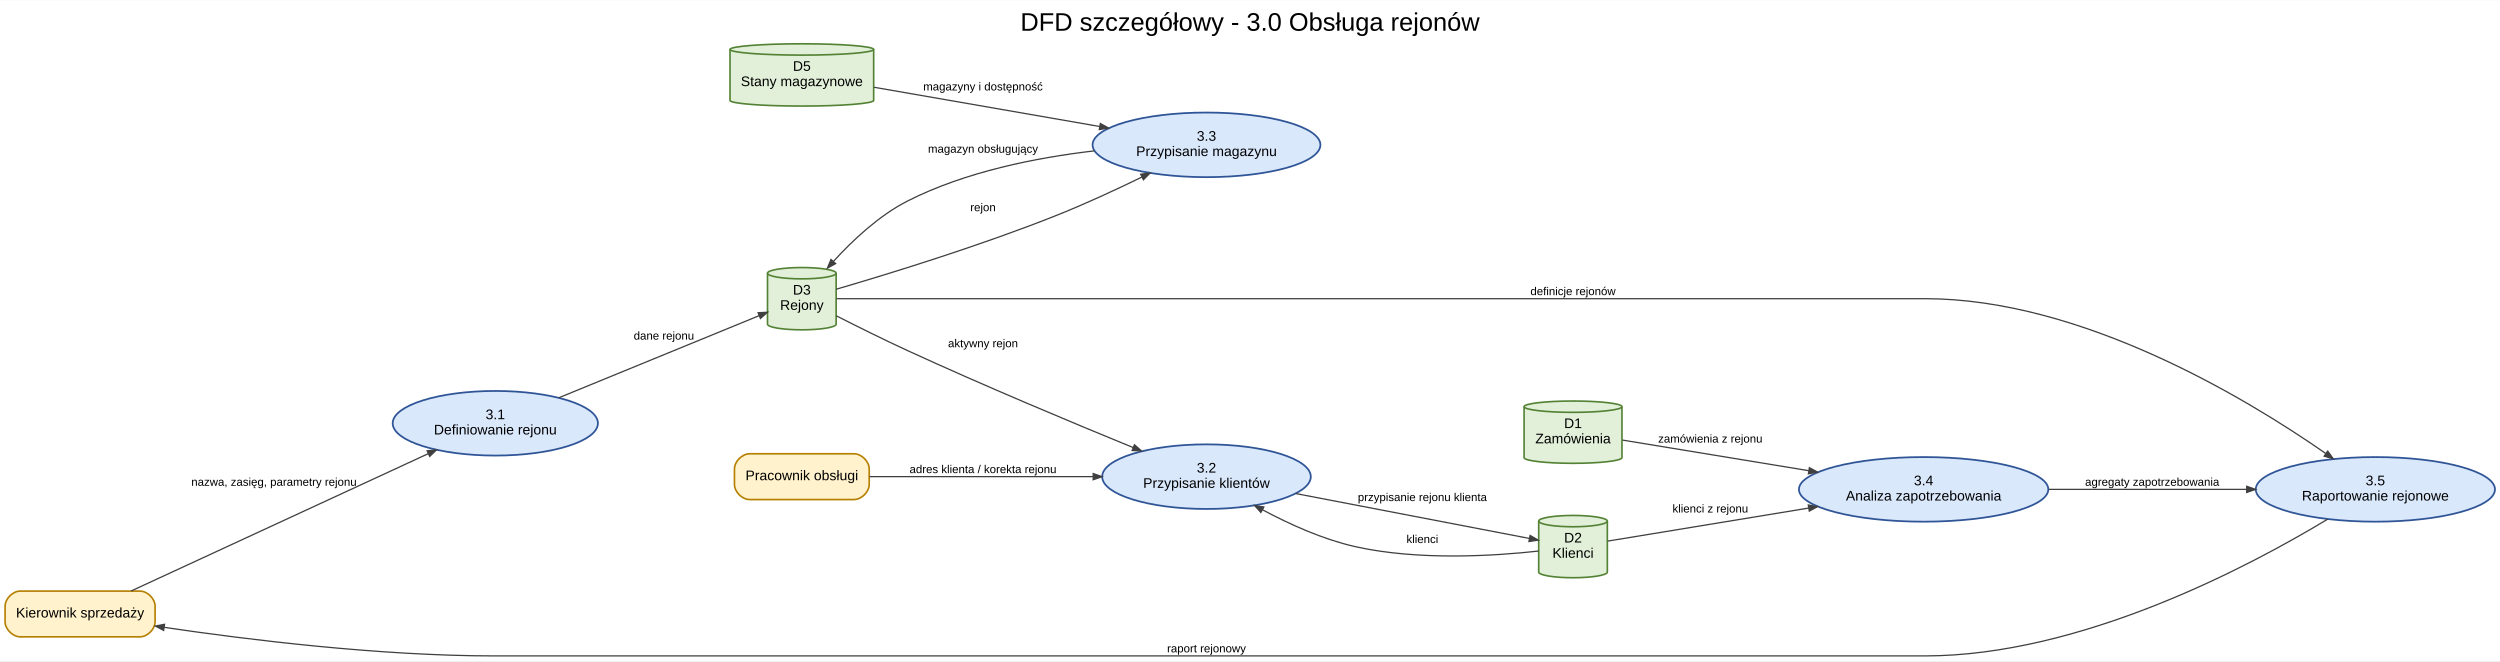
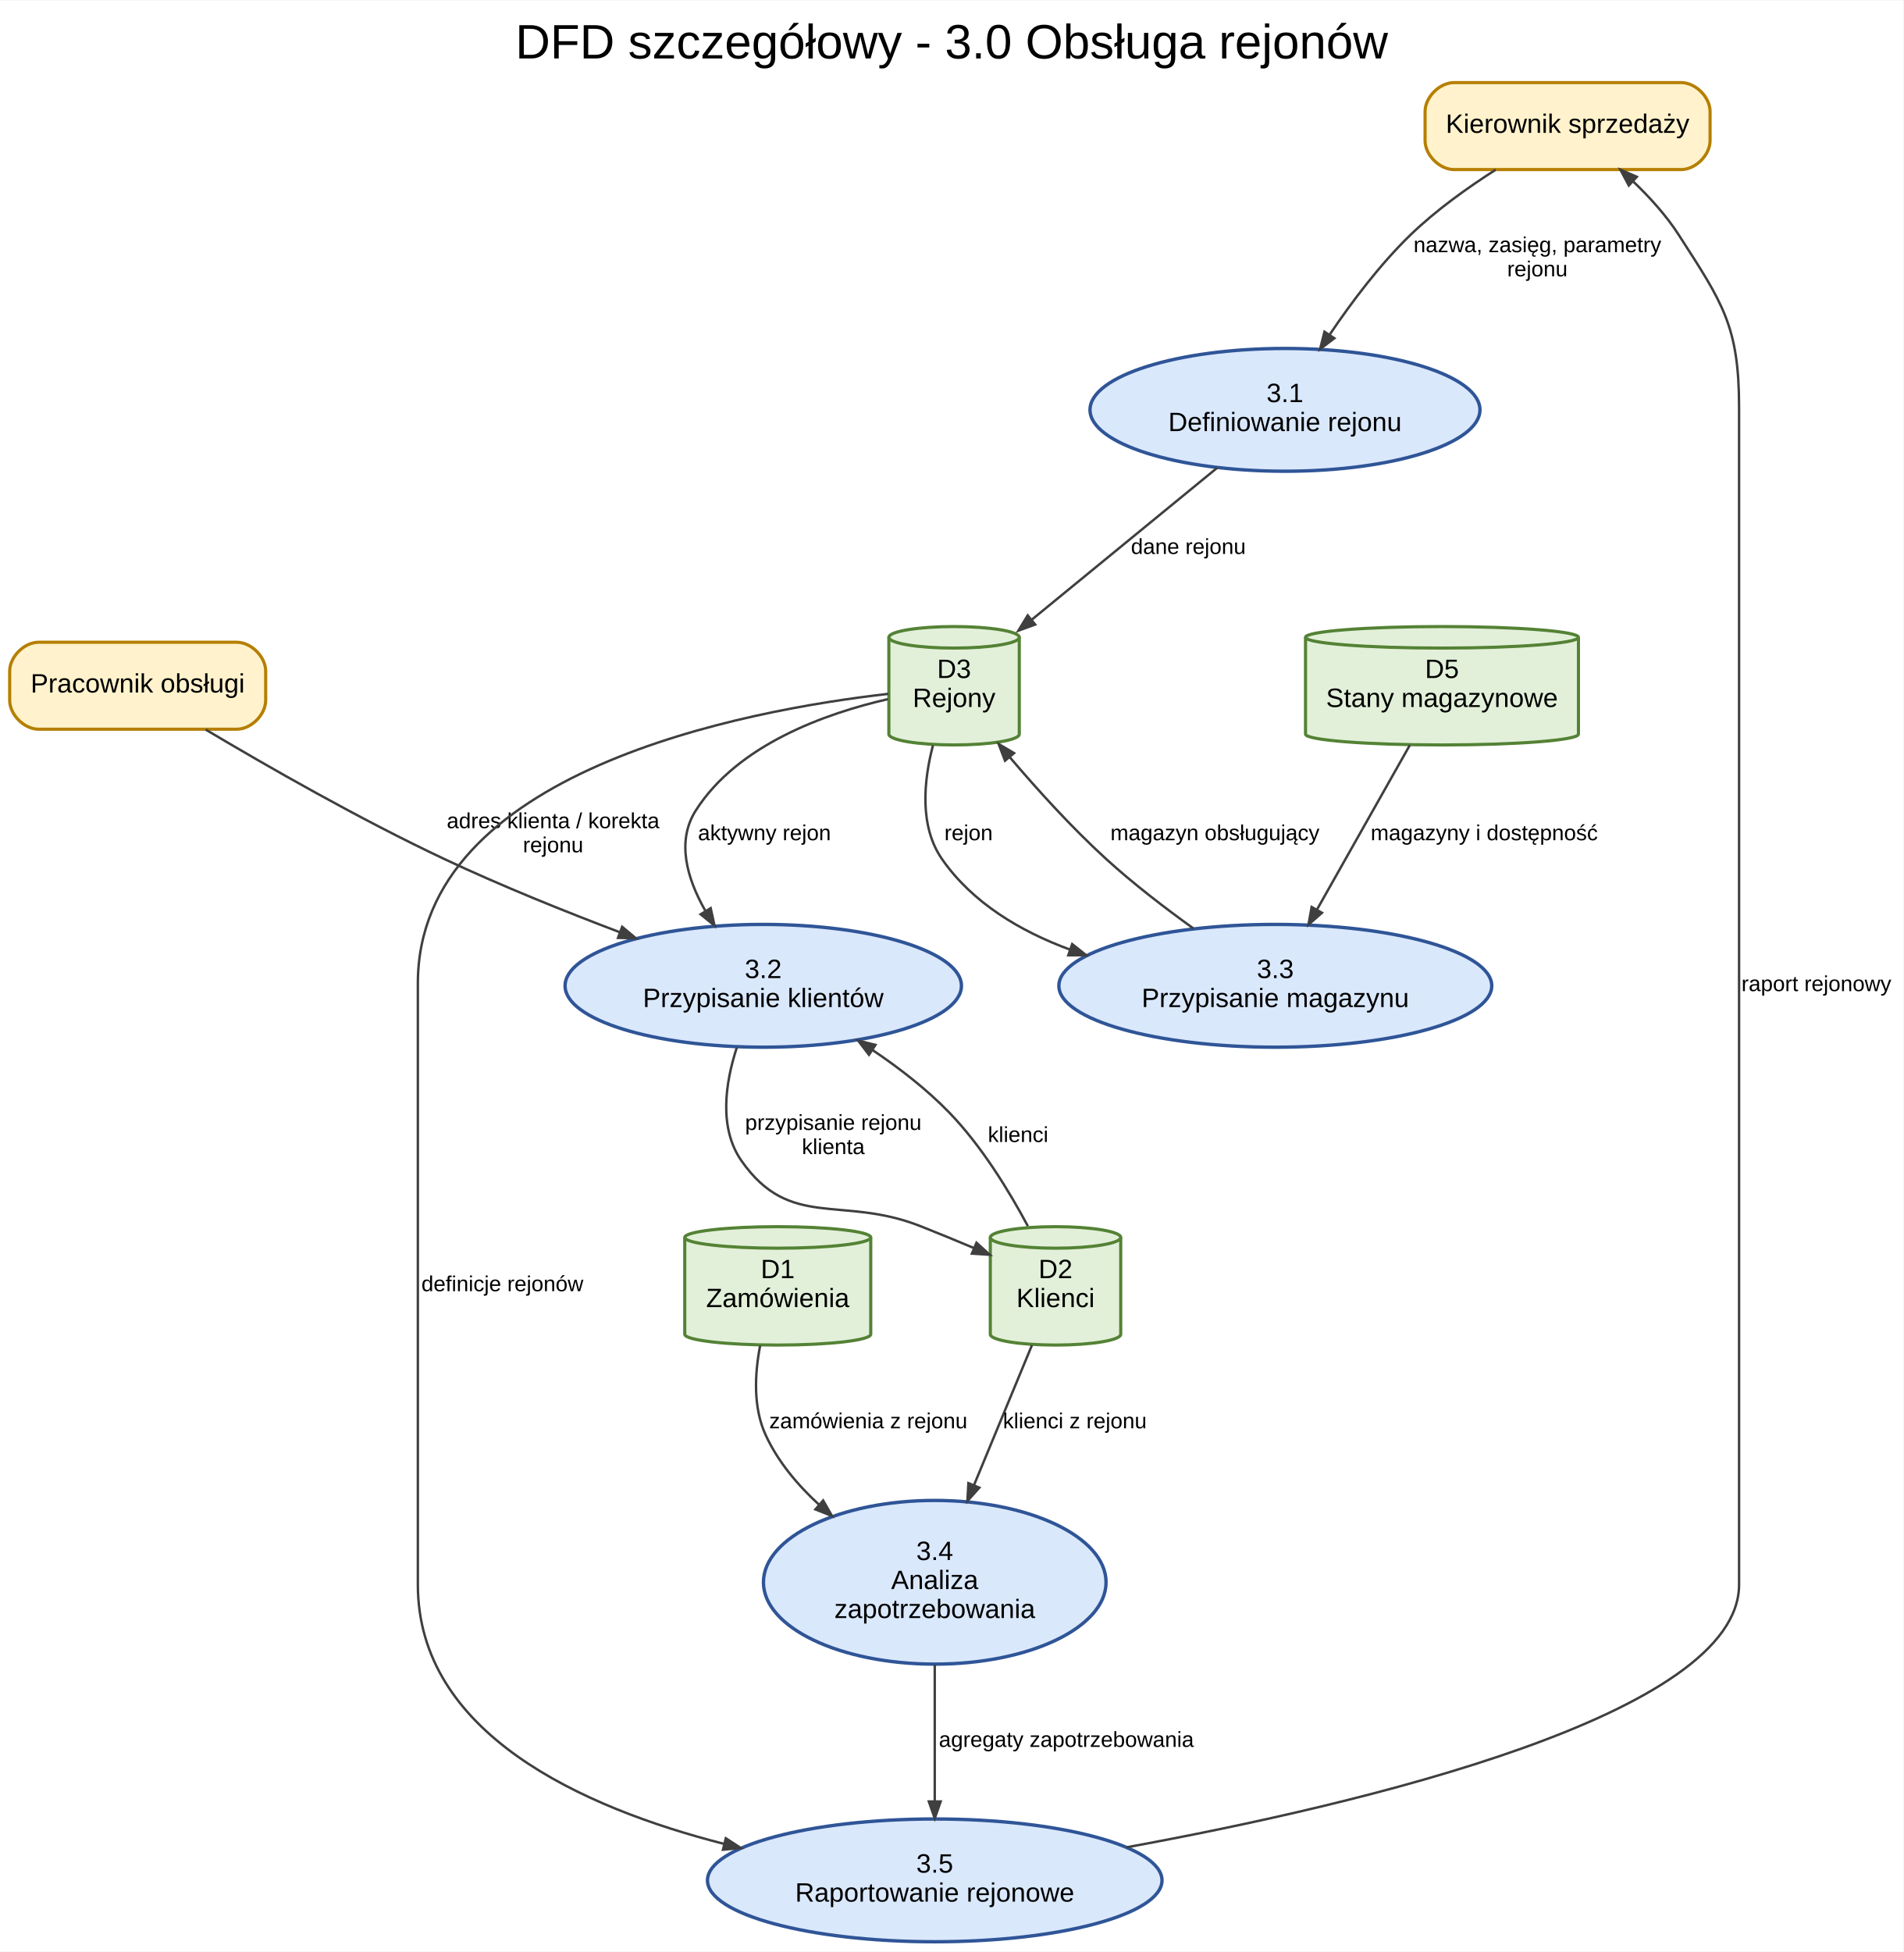
- <svg xmlns="http://www.w3.org/2000/svg" width="1966pt" height="520pt" viewBox="0.00 0.00 1966.49 519.75">
-   <g id="graph0" class="graph" transform="scale(1 1) rotate(0) translate(4 515.75)">
-     <polygon fill="white" stroke="transparent" points="-4,4 -4,-515.75 1962.49,-515.75 1962.49,4 -4,4" />
-     <text text-anchor="middle" x="979.25" y="-491.75" font-family="Arial" font-size="20.00">DFD szczegółowy - 3.0 Obsługa rejonów</text>
+ <svg xmlns="http://www.w3.org/2000/svg" width="788pt" height="808pt" viewBox="0.00 0.00 788.00 807.62">
+   <g id="graph0" class="graph" transform="scale(1 1) rotate(0) translate(4 803.62)">
+     <polygon fill="white" stroke="transparent" points="-4,4 -4,-803.62 784,-803.62 784,4 -4,4" />
+     <text text-anchor="middle" x="390" y="-779.62" font-family="Arial" font-size="20.00">DFD szczegółowy - 3.0 Obsługa rejonów</text>
    <g id="node1" class="node">
-       <path fill="#fff2cc" stroke="#b57f00" stroke-width="1.3" d="M106,-51C106,-51 12,-51 12,-51 6,-51 0,-45 0,-39 0,-39 0,-27 0,-27 0,-21 6,-15 12,-15 12,-15 106,-15 106,-15 112,-15 118,-21 118,-27 118,-27 118,-39 118,-39 118,-45 112,-51 106,-51" />
-       <text text-anchor="middle" x="59" y="-30.2" font-family="Arial" font-size="11.00">Kierownik sprzedaży</text>
+       <path fill="#fff2cc" stroke="#b57f00" stroke-width="1.3" d="M692,-769.62C692,-769.62 598,-769.62 598,-769.62 592,-769.62 586,-763.62 586,-757.62 586,-757.62 586,-745.62 586,-745.62 586,-739.62 592,-733.62 598,-733.62 598,-733.62 692,-733.62 692,-733.62 698,-733.62 704,-739.62 704,-745.62 704,-745.62 704,-757.62 704,-757.62 704,-763.62 698,-769.62 692,-769.62" />
+       <text text-anchor="middle" x="645" y="-748.82" font-family="Arial" font-size="11.00">Kierownik sprzedaży</text>
    </g>
    <g id="node3" class="node">
-       <ellipse fill="#dae8fc" stroke="#2f5597" stroke-width="1.4" cx="385.61" cy="-183" rx="80.72" ry="25.41" />
-       <text text-anchor="middle" x="385.61" y="-186.2" font-family="Arial" font-size="11.00">3.1</text>
-       <text text-anchor="middle" x="385.61" y="-174.2" font-family="Arial" font-size="11.00">Definiowanie rejonu</text>
+       <ellipse fill="#dae8fc" stroke="#2f5597" stroke-width="1.4" cx="528" cy="-634.16" rx="80.72" ry="25.41" />
+       <text text-anchor="middle" x="528" y="-637.36" font-family="Arial" font-size="11.00">3.1</text>
+       <text text-anchor="middle" x="528" y="-625.36" font-family="Arial" font-size="11.00">Definiowanie rejonu</text>
    </g>
    <g id="edge1" class="edge">
-       <path fill="none" stroke="#3f3f3f" d="M99.16,-51.09C157.6,-78.1 267.73,-128.99 332.78,-159.05" />
-       <polygon fill="#3f3f3f" stroke="#3f3f3f" points="331.94,-161.36 339.32,-162.07 334,-156.91 331.94,-161.36" />
-       <text text-anchor="middle" x="211.5" y="-133.8" font-family="Arial" font-size="9.00">nazwa, zasięg, parametry rejonu</text>
+       <path fill="none" stroke="#3f3f3f" d="M615.23,-733.55C603.56,-726.1 590.48,-716.75 580,-706.62 567.37,-694.41 555.64,-678.83 546.53,-665.34" />
+       <polygon fill="#3f3f3f" stroke="#3f3f3f" points="548.44,-663.79 542.53,-659.31 544.35,-666.5 548.44,-663.79" />
+       <text text-anchor="middle" x="632.5" y="-699.42" font-family="Arial" font-size="9.00">nazwa, zasięg, parametry</text>
+       <text text-anchor="middle" x="632.5" y="-689.42" font-family="Arial" font-size="9.00">rejonu</text>
    </g>
    <g id="node2" class="node">
-       <path fill="#fff2cc" stroke="#b57f00" stroke-width="1.3" d="M667.72,-159C667.72,-159 585.72,-159 585.72,-159 579.72,-159 573.72,-153 573.72,-147 573.72,-147 573.72,-135 573.72,-135 573.72,-129 579.72,-123 585.72,-123 585.72,-123 667.72,-123 667.72,-123 673.72,-123 679.72,-129 679.72,-135 679.72,-135 679.72,-147 679.72,-147 679.72,-153 673.72,-159 667.72,-159" />
-       <text text-anchor="middle" x="626.72" y="-138.2" font-family="Arial" font-size="11.00">Pracownik obsługi</text>
+       <path fill="#fff2cc" stroke="#b57f00" stroke-width="1.3" d="M94,-537.96C94,-537.96 12,-537.96 12,-537.96 6,-537.96 0,-531.96 0,-525.96 0,-525.96 0,-513.96 0,-513.96 0,-507.96 6,-501.96 12,-501.96 12,-501.96 94,-501.96 94,-501.96 100,-501.96 106,-507.96 106,-513.96 106,-513.96 106,-525.96 106,-525.96 106,-531.96 100,-537.96 94,-537.96" />
+       <text text-anchor="middle" x="53" y="-517.16" font-family="Arial" font-size="11.00">Pracownik obsługi</text>
    </g>
    <g id="node4" class="node">
-       <ellipse fill="#dae8fc" stroke="#2f5597" stroke-width="1.4" cx="945.02" cy="-141" rx="82.05" ry="25.41" />
-       <text text-anchor="middle" x="945.02" y="-144.2" font-family="Arial" font-size="11.00">3.2</text>
-       <text text-anchor="middle" x="945.02" y="-132.2" font-family="Arial" font-size="11.00">Przypisanie klientów</text>
+       <ellipse fill="#dae8fc" stroke="#2f5597" stroke-width="1.4" cx="312" cy="-395.75" rx="82.05" ry="25.41" />
+       <text text-anchor="middle" x="312" y="-398.95" font-family="Arial" font-size="11.00">3.2</text>
+       <text text-anchor="middle" x="312" y="-386.95" font-family="Arial" font-size="11.00">Przypisanie klientów</text>
    </g>
    <g id="edge3" class="edge">
-       <path fill="none" stroke="#3f3f3f" d="M679.95,-141C727.66,-141 799.16,-141 855.73,-141" />
-       <polygon fill="#3f3f3f" stroke="#3f3f3f" points="855.9,-143.45 862.9,-141 855.9,-138.55 855.9,-143.45" />
-       <text text-anchor="middle" x="769.22" y="-143.8" font-family="Arial" font-size="9.00">adres klienta / korekta rejonu</text>
+       <path fill="none" stroke="#3f3f3f" d="M81.17,-501.8C106.52,-486.71 145.06,-464.65 180,-448.21 203.29,-437.24 229.6,-426.64 252.57,-417.94" />
+       <polygon fill="#3f3f3f" stroke="#3f3f3f" points="253.58,-420.18 259.27,-415.42 251.86,-415.59 253.58,-420.18" />
+       <text text-anchor="middle" x="225" y="-461.01" font-family="Arial" font-size="9.00">adres klienta / korekta</text>
+       <text text-anchor="middle" x="225" y="-451.01" font-family="Arial" font-size="9.00">rejonu</text>
    </g>
    <g id="node8" class="node">
-       <path fill="#e2f0d9" stroke="#548235" stroke-width="1.3" d="M653.72,-301.05C653.72,-303.51 641.62,-305.5 626.72,-305.5 611.82,-305.5 599.72,-303.51 599.72,-301.05 599.72,-301.05 599.72,-260.95 599.72,-260.95 599.72,-258.49 611.82,-256.5 626.72,-256.5 641.62,-256.5 653.72,-258.49 653.72,-260.95 653.72,-260.95 653.72,-301.05 653.72,-301.05" />
-       <path fill="none" stroke="#548235" stroke-width="1.3" d="M653.72,-301.05C653.72,-298.59 641.62,-296.59 626.72,-296.59 611.82,-296.59 599.72,-298.59 599.72,-301.05" />
-       <text text-anchor="middle" x="626.72" y="-284.2" font-family="Arial" font-size="11.00">D3</text>
-       <text text-anchor="middle" x="626.72" y="-272.2" font-family="Arial" font-size="11.00">Rejony</text>
+       <path fill="#e2f0d9" stroke="#548235" stroke-width="1.3" d="M418,-540C418,-542.46 405.9,-544.46 391,-544.46 376.1,-544.46 364,-542.46 364,-540 364,-540 364,-499.91 364,-499.91 364,-497.45 376.1,-495.45 391,-495.45 405.9,-495.45 418,-497.45 418,-499.91 418,-499.91 418,-540 418,-540" />
+       <path fill="none" stroke="#548235" stroke-width="1.3" d="M418,-540C418,-537.54 405.9,-535.55 391,-535.55 376.1,-535.55 364,-537.54 364,-540" />
+       <text text-anchor="middle" x="391" y="-523.16" font-family="Arial" font-size="11.00">D3</text>
+       <text text-anchor="middle" x="391" y="-511.16" font-family="Arial" font-size="11.00">Rejony</text>
    </g>
    <g id="edge2" class="edge">
-       <path fill="none" stroke="#3f3f3f" d="M435.57,-203.07C482.69,-222.38 552.58,-251.02 593.2,-267.67" />
-       <polygon fill="#3f3f3f" stroke="#3f3f3f" points="592.3,-269.95 599.71,-270.34 594.16,-265.42 592.3,-269.95" />
-       <text text-anchor="middle" x="518.22" y="-248.8" font-family="Arial" font-size="9.00">dane rejonu</text>
+       <path fill="none" stroke="#3f3f3f" d="M499.95,-610.18C477.62,-591.9 446.37,-566.31 423.06,-547.22" />
+       <polygon fill="#3f3f3f" stroke="#3f3f3f" points="424.59,-545.3 417.62,-542.76 421.48,-549.09 424.59,-545.3" />
+       <text text-anchor="middle" x="488" y="-574.51" font-family="Arial" font-size="9.00">dane rejonu</text>
    </g>
    <g id="node9" class="node">
-       <path fill="#e2f0d9" stroke="#548235" stroke-width="1.3" d="M1260.33,-106.05C1260.33,-108.51 1248.22,-110.5 1233.33,-110.5 1218.43,-110.5 1206.33,-108.51 1206.33,-106.05 1206.33,-106.05 1206.33,-65.95 1206.33,-65.95 1206.33,-63.49 1218.43,-61.5 1233.33,-61.5 1248.22,-61.5 1260.33,-63.49 1260.33,-65.95 1260.33,-65.95 1260.33,-106.05 1260.33,-106.05" />
-       <path fill="none" stroke="#548235" stroke-width="1.3" d="M1260.33,-106.05C1260.33,-103.59 1248.22,-101.59 1233.33,-101.59 1218.43,-101.59 1206.33,-103.59 1206.33,-106.05" />
-       <text text-anchor="middle" x="1233.33" y="-89.2" font-family="Arial" font-size="11.00">D2</text>
-       <text text-anchor="middle" x="1233.33" y="-77.2" font-family="Arial" font-size="11.00">Klienci</text>
+       <path fill="#e2f0d9" stroke="#548235" stroke-width="1.3" d="M460,-291.59C460,-294.05 447.9,-296.05 433,-296.05 418.1,-296.05 406,-294.05 406,-291.59 406,-291.59 406,-251.5 406,-251.5 406,-249.04 418.1,-247.04 433,-247.04 447.9,-247.04 460,-249.04 460,-251.5 460,-251.5 460,-291.59 460,-291.59" />
+       <path fill="none" stroke="#548235" stroke-width="1.3" d="M460,-291.59C460,-289.13 447.9,-287.14 433,-287.14 418.1,-287.14 406,-289.13 406,-291.59" />
+       <text text-anchor="middle" x="433" y="-274.74" font-family="Arial" font-size="11.00">D2</text>
+       <text text-anchor="middle" x="433" y="-262.74" font-family="Arial" font-size="11.00">Klienci</text>
    </g>
    <g id="edge6" class="edge">
-       <path fill="none" stroke="#3f3f3f" d="M1015.33,-127.69C1073.49,-116.51 1154.04,-101.04 1198.85,-92.43" />
-       <polygon fill="#3f3f3f" stroke="#3f3f3f" points="1199.58,-94.79 1205.99,-91.06 1198.65,-89.97 1199.58,-94.79" />
-       <text text-anchor="middle" x="1114.83" y="-121.8" font-family="Arial" font-size="9.00">przypisanie rejonu klienta</text>
+       <path fill="none" stroke="#3f3f3f" d="M301.05,-370.21C296.23,-355.39 293.54,-336.82 303,-323.29 323.07,-294.61 344.43,-309.13 377,-296.29 384.22,-293.45 391.91,-290.28 399.21,-287.2" />
+       <polygon fill="#3f3f3f" stroke="#3f3f3f" points="400.28,-289.41 405.77,-284.42 398.37,-284.9 400.28,-289.41" />
+       <text text-anchor="middle" x="341" y="-336.09" font-family="Arial" font-size="9.00">przypisanie rejonu</text>
+       <text text-anchor="middle" x="341" y="-326.09" font-family="Arial" font-size="9.00">klienta</text>
    </g>
    <g id="node5" class="node">
-       <ellipse fill="#dae8fc" stroke="#2f5597" stroke-width="1.4" cx="945.02" cy="-402" rx="89.61" ry="25.41" />
-       <text text-anchor="middle" x="945.02" y="-405.2" font-family="Arial" font-size="11.00">3.3</text>
-       <text text-anchor="middle" x="945.02" y="-393.2" font-family="Arial" font-size="11.00">Przypisanie magazynu</text>
+       <ellipse fill="#dae8fc" stroke="#2f5597" stroke-width="1.4" cx="524" cy="-395.75" rx="89.61" ry="25.41" />
+       <text text-anchor="middle" x="524" y="-398.95" font-family="Arial" font-size="11.00">3.3</text>
+       <text text-anchor="middle" x="524" y="-386.95" font-family="Arial" font-size="11.00">Przypisanie magazynu</text>
    </g>
    <g id="edge9" class="edge">
-       <path fill="none" stroke="#3f3f3f" d="M856.7,-397.25C811.07,-391.95 755.46,-380.89 710.22,-358 687.6,-346.56 666.78,-327.01 651.71,-310.48" />
-       <polygon fill="#3f3f3f" stroke="#3f3f3f" points="653.31,-308.6 646.82,-305 649.65,-311.86 653.31,-308.6" />
-       <text text-anchor="middle" x="769.22" y="-395.8" font-family="Arial" font-size="9.00">magazyn obsługujący</text>
+       <path fill="none" stroke="#3f3f3f" d="M490.12,-419.47C478.27,-427.98 465.15,-438.05 454,-448.21 439.85,-461.09 425.54,-476.88 414.15,-490.27" />
+       <polygon fill="#3f3f3f" stroke="#3f3f3f" points="412.09,-488.92 409.45,-495.85 415.84,-492.07 412.09,-488.92" />
+       <text text-anchor="middle" x="499" y="-456.01" font-family="Arial" font-size="9.00">magazyn obsługujący</text>
    </g>
    <g id="node6" class="node">
-       <ellipse fill="#dae8fc" stroke="#2f5597" stroke-width="1.4" cx="1509.11" cy="-131" rx="98.08" ry="25.41" />
-       <text text-anchor="middle" x="1509.11" y="-134.2" font-family="Arial" font-size="11.00">3.4</text>
-       <text text-anchor="middle" x="1509.11" y="-122.2" font-family="Arial" font-size="11.00">Analiza zapotrzebowania</text>
+       <ellipse fill="#dae8fc" stroke="#2f5597" stroke-width="1.4" cx="383" cy="-148.85" rx="70.92" ry="33.88" />
+       <text text-anchor="middle" x="383" y="-158.05" font-family="Arial" font-size="11.00">3.4</text>
+       <text text-anchor="middle" x="383" y="-146.05" font-family="Arial" font-size="11.00">Analiza</text>
+       <text text-anchor="middle" x="383" y="-134.05" font-family="Arial" font-size="11.00">zapotrzebowania</text>
    </g>
    <g id="node7" class="node">
-       <ellipse fill="#dae8fc" stroke="#2f5597" stroke-width="1.4" cx="1864.45" cy="-131" rx="94.09" ry="25.41" />
-       <text text-anchor="middle" x="1864.45" y="-134.2" font-family="Arial" font-size="11.00">3.5</text>
-       <text text-anchor="middle" x="1864.45" y="-122.2" font-family="Arial" font-size="11.00">Raportowanie rejonowe</text>
+       <ellipse fill="#dae8fc" stroke="#2f5597" stroke-width="1.4" cx="383" cy="-25.46" rx="94.09" ry="25.41" />
+       <text text-anchor="middle" x="383" y="-28.66" font-family="Arial" font-size="11.00">3.5</text>
+       <text text-anchor="middle" x="383" y="-16.66" font-family="Arial" font-size="11.00">Raportowanie rejonowe</text>
    </g>
    <g id="edge12" class="edge">
-       <path fill="none" stroke="#3f3f3f" d="M1607.6,-131C1655.98,-131 1714.35,-131 1763.11,-131" />
-       <polygon fill="#3f3f3f" stroke="#3f3f3f" points="1763.24,-133.45 1770.24,-131 1763.24,-128.55 1763.24,-133.45" />
-       <text text-anchor="middle" x="1688.9" y="-133.8" font-family="Arial" font-size="9.00">agregaty zapotrzebowania</text>
+       <path fill="none" stroke="#3f3f3f" d="M383,-114.68C383,-97.11 383,-75.64 383,-58.28" />
+       <polygon fill="#3f3f3f" stroke="#3f3f3f" points="385.45,-58.11 383,-51.11 380.55,-58.11 385.45,-58.11" />
+       <text text-anchor="middle" x="437.5" y="-80.71" font-family="Arial" font-size="9.00">agregaty zapotrzebowania</text>
    </g>
    <g id="edge14" class="edge">
-       <path fill="none" stroke="#3f3f3f" d="M1826.94,-107.58C1764.6,-69.9 1632.45,0 1510.11,0 384.61,0 384.61,0 384.61,0 294.29,0 190.56,-12.8 125.16,-22.46" />
-       <polygon fill="#3f3f3f" stroke="#3f3f3f" points="124.73,-20.04 118.17,-23.5 125.45,-24.89 124.73,-20.04" />
-       <text text-anchor="middle" x="945.02" y="-2.8" font-family="Arial" font-size="9.00">raport rejonowy</text>
+       <path fill="none" stroke="#3f3f3f" d="M462.34,-39.13C560.83,-57.16 716,-94.09 716,-147.85 716,-635.16 716,-635.16 716,-635.16 716,-668.81 709.22,-678.33 691,-706.62 685.85,-714.61 678.96,-722.21 672.09,-728.76" />
+       <polygon fill="#3f3f3f" stroke="#3f3f3f" points="670.36,-727.02 666.87,-733.56 673.68,-730.63 670.36,-727.02" />
+       <text text-anchor="middle" x="748" y="-393.55" font-family="Arial" font-size="9.00">raport rejonowy</text>
    </g>
    <g id="edge5" class="edge">
-       <path fill="none" stroke="#3f3f3f" d="M653.9,-267.48C670.03,-259.28 691.18,-248.75 710.22,-240 770.08,-212.48 839.75,-183.35 887.36,-163.87" />
-       <polygon fill="#3f3f3f" stroke="#3f3f3f" points="888.37,-166.1 893.93,-161.18 886.52,-161.56 888.37,-166.1" />
-       <text text-anchor="middle" x="769.22" y="-242.8" font-family="Arial" font-size="9.00">aktywny rejon</text>
+       <path fill="none" stroke="#3f3f3f" d="M363.6,-514.41C338.05,-508.56 301.36,-495.66 284,-468.21 275.98,-455.53 280.43,-440.18 287.93,-426.97" />
+       <polygon fill="#3f3f3f" stroke="#3f3f3f" points="290.23,-427.91 291.82,-420.67 286.06,-425.34 290.23,-427.91" />
+       <text text-anchor="middle" x="312.5" y="-456.01" font-family="Arial" font-size="9.00">aktywny rejon</text>
    </g>
    <g id="edge7" class="edge">
-       <path fill="none" stroke="#3f3f3f" d="M653.73,-288.42C692.32,-299.69 766.81,-322.42 828.22,-347 850.22,-355.81 873.95,-366.8 894.17,-376.64" />
-       <polygon fill="#3f3f3f" stroke="#3f3f3f" points="893.24,-378.91 900.61,-379.79 895.4,-374.51 893.24,-378.91" />
-       <text text-anchor="middle" x="769.22" y="-349.8" font-family="Arial" font-size="9.00">rejon</text>
+       <path fill="none" stroke="#3f3f3f" d="M382.26,-495.3C378.4,-480.51 376.59,-461.76 386,-448.21 398.57,-430.11 418.31,-418.36 438.98,-410.74" />
+       <polygon fill="#3f3f3f" stroke="#3f3f3f" points="439.9,-413.02 445.71,-408.41 438.29,-408.39 439.9,-413.02" />
+       <text text-anchor="middle" x="397" y="-456.01" font-family="Arial" font-size="9.00">rejon</text>
    </g>
    <g id="edge13" class="edge">
-       <path fill="none" stroke="#3f3f3f" d="M653.96,-281C708.16,-281 836.39,-281 944.02,-281 944.02,-281 944.02,-281 1510.11,-281 1633.42,-281 1763.06,-202.64 1825.47,-159.19" />
-       <polygon fill="#3f3f3f" stroke="#3f3f3f" points="1826.97,-161.13 1831.29,-155.1 1824.16,-157.12 1826.97,-161.13" />
-       <text text-anchor="middle" x="1233.33" y="-283.8" font-family="Arial" font-size="9.00">definicje rejonów</text>
+       <path fill="none" stroke="#3f3f3f" d="M363.78,-516.6C304.5,-509.83 169,-484.74 169,-396.75 169,-396.75 169,-396.75 169,-147.85 169,-86.36 236.67,-55.64 295.9,-40.53" />
+       <polygon fill="#3f3f3f" stroke="#3f3f3f" points="296.5,-42.9 302.71,-38.85 295.32,-38.15 296.5,-42.9" />
+       <text text-anchor="middle" x="204" y="-269.34" font-family="Arial" font-size="9.00">definicje rejonów</text>
    </g>
    <g id="edge4" class="edge">
-       <path fill="none" stroke="#3f3f3f" d="M1206.23,-82.48C1172.43,-78.72 1111.93,-74.71 1061.83,-86 1036.54,-91.7 1010.3,-103.59 989.2,-114.87" />
-       <polygon fill="#3f3f3f" stroke="#3f3f3f" points="987.8,-112.84 982.82,-118.34 990.14,-117.15 987.8,-112.84" />
-       <text text-anchor="middle" x="1114.83" y="-88.8" font-family="Arial" font-size="9.00">klienci</text>
+       <path fill="none" stroke="#3f3f3f" d="M421.55,-296.27C413.73,-310.91 402.38,-329.47 389,-343.29 379.75,-352.85 368.45,-361.6 357.38,-369.07" />
+       <polygon fill="#3f3f3f" stroke="#3f3f3f" points="355.77,-367.19 351.27,-373.08 358.46,-371.29 355.77,-367.19" />
+       <text text-anchor="middle" x="417.5" y="-331.09" font-family="Arial" font-size="9.00">klienci</text>
    </g>
    <g id="edge11" class="edge">
-       <path fill="none" stroke="#3f3f3f" d="M1260.58,-90.31C1296.71,-96.25 1363.55,-107.24 1418.68,-116.3" />
-       <polygon fill="#3f3f3f" stroke="#3f3f3f" points="1418.38,-118.73 1425.69,-117.45 1419.18,-113.9 1418.38,-118.73" />
-       <text text-anchor="middle" x="1341.33" y="-112.8" font-family="Arial" font-size="9.00">klienci z rejonu</text>
+       <path fill="none" stroke="#3f3f3f" d="M423.24,-246.99C416.43,-230.54 407.17,-208.2 399.26,-189.09" />
+       <polygon fill="#3f3f3f" stroke="#3f3f3f" points="401.46,-188.01 396.52,-182.48 396.93,-189.89 401.46,-188.01" />
+       <text text-anchor="middle" x="441" y="-212.59" font-family="Arial" font-size="9.00">klienci z rejonu</text>
    </g>
    <g id="node10" class="node">
-       <path fill="#e2f0d9" stroke="#548235" stroke-width="1.3" d="M1271.83,-196.05C1271.83,-198.51 1254.57,-200.5 1233.33,-200.5 1212.08,-200.5 1194.83,-198.51 1194.83,-196.05 1194.83,-196.05 1194.83,-155.95 1194.83,-155.95 1194.83,-153.49 1212.08,-151.5 1233.33,-151.5 1254.57,-151.5 1271.83,-153.49 1271.83,-155.95 1271.83,-155.95 1271.83,-196.05 1271.83,-196.05" />
-       <path fill="none" stroke="#548235" stroke-width="1.3" d="M1271.83,-196.05C1271.83,-193.59 1254.57,-191.59 1233.33,-191.59 1212.08,-191.59 1194.83,-193.59 1194.83,-196.05" />
-       <text text-anchor="middle" x="1233.33" y="-179.2" font-family="Arial" font-size="11.00">D1</text>
-       <text text-anchor="middle" x="1233.33" y="-167.2" font-family="Arial" font-size="11.00">Zamówienia</text>
+       <path fill="#e2f0d9" stroke="#548235" stroke-width="1.3" d="M356.5,-291.59C356.5,-294.05 339.24,-296.05 318,-296.05 296.76,-296.05 279.5,-294.05 279.5,-291.59 279.5,-291.59 279.5,-251.5 279.5,-251.5 279.5,-249.04 296.76,-247.04 318,-247.04 339.24,-247.04 356.5,-249.04 356.5,-251.5 356.5,-251.5 356.5,-291.59 356.5,-291.59" />
+       <path fill="none" stroke="#548235" stroke-width="1.3" d="M356.5,-291.59C356.5,-289.13 339.24,-287.14 318,-287.14 296.76,-287.14 279.5,-289.13 279.5,-291.59" />
+       <text text-anchor="middle" x="318" y="-274.74" font-family="Arial" font-size="11.00">D1</text>
+       <text text-anchor="middle" x="318" y="-262.74" font-family="Arial" font-size="11.00">Zamówienia</text>
    </g>
    <g id="edge10" class="edge">
-       <path fill="none" stroke="#3f3f3f" d="M1272.11,-169.79C1309.8,-163.6 1369.08,-153.85 1418.81,-145.68" />
-       <polygon fill="#3f3f3f" stroke="#3f3f3f" points="1419.25,-148.09 1425.76,-144.54 1418.45,-143.25 1419.25,-148.09" />
-       <text text-anchor="middle" x="1341.33" y="-167.8" font-family="Arial" font-size="9.00">zamówienia z rejonu</text>
+       <path fill="none" stroke="#3f3f3f" d="M310.71,-246.8C308.45,-235.16 307.74,-221.23 313,-209.79 318.03,-198.86 326.15,-189.17 335.11,-180.95" />
+       <polygon fill="#3f3f3f" stroke="#3f3f3f" points="336.8,-182.73 340.47,-176.28 333.58,-179.03 336.8,-182.73" />
+       <text text-anchor="middle" x="355.5" y="-212.59" font-family="Arial" font-size="9.00">zamówienia z rejonu</text>
    </g>
    <g id="node11" class="node">
-       <path fill="#e2f0d9" stroke="#548235" stroke-width="1.3" d="M683.22,-477.05C683.22,-479.51 657.9,-481.5 626.72,-481.5 595.54,-481.5 570.22,-479.51 570.22,-477.05 570.22,-477.05 570.22,-436.95 570.22,-436.95 570.22,-434.49 595.54,-432.5 626.72,-432.5 657.9,-432.5 683.22,-434.49 683.22,-436.95 683.22,-436.95 683.22,-477.05 683.22,-477.05" />
-       <path fill="none" stroke="#548235" stroke-width="1.3" d="M683.22,-477.05C683.22,-474.59 657.9,-472.59 626.72,-472.59 595.54,-472.59 570.22,-474.59 570.22,-477.05" />
-       <text text-anchor="middle" x="626.72" y="-460.2" font-family="Arial" font-size="11.00">D5</text>
-       <text text-anchor="middle" x="626.72" y="-448.2" font-family="Arial" font-size="11.00">Stany magazynowe</text>
+       <path fill="#e2f0d9" stroke="#548235" stroke-width="1.3" d="M649.5,-540C649.5,-542.46 624.18,-544.46 593,-544.46 561.82,-544.46 536.5,-542.46 536.5,-540 536.5,-540 536.5,-499.91 536.5,-499.91 536.5,-497.45 561.82,-495.45 593,-495.45 624.18,-495.45 649.5,-497.45 649.5,-499.91 649.5,-499.91 649.5,-540 649.5,-540" />
+       <path fill="none" stroke="#548235" stroke-width="1.3" d="M649.5,-540C649.5,-537.54 624.18,-535.55 593,-535.55 561.82,-535.55 536.5,-537.54 536.5,-540" />
+       <text text-anchor="middle" x="593" y="-523.16" font-family="Arial" font-size="11.00">D5</text>
+       <text text-anchor="middle" x="593" y="-511.16" font-family="Arial" font-size="11.00">Stany magazynowe</text>
    </g>
    <g id="edge8" class="edge">
-       <path fill="none" stroke="#3f3f3f" d="M683.54,-447.29C732.69,-438.75 804.96,-426.18 860.91,-416.45" />
-       <polygon fill="#3f3f3f" stroke="#3f3f3f" points="861.52,-418.83 867.99,-415.22 860.68,-414.01 861.52,-418.83" />
-       <text text-anchor="middle" x="769.22" y="-444.8" font-family="Arial" font-size="9.00">magazyny i dostępność</text>
+       <path fill="none" stroke="#3f3f3f" d="M579.7,-495.39C568.77,-476.03 553.2,-448.46 541.3,-427.39" />
+       <polygon fill="#3f3f3f" stroke="#3f3f3f" points="543.31,-425.97 537.74,-421.08 539.04,-428.38 543.31,-425.97" />
+       <text text-anchor="middle" x="610.5" y="-456.01" font-family="Arial" font-size="9.00">magazyny i dostępność</text>
    </g>
  </g>
</svg>
